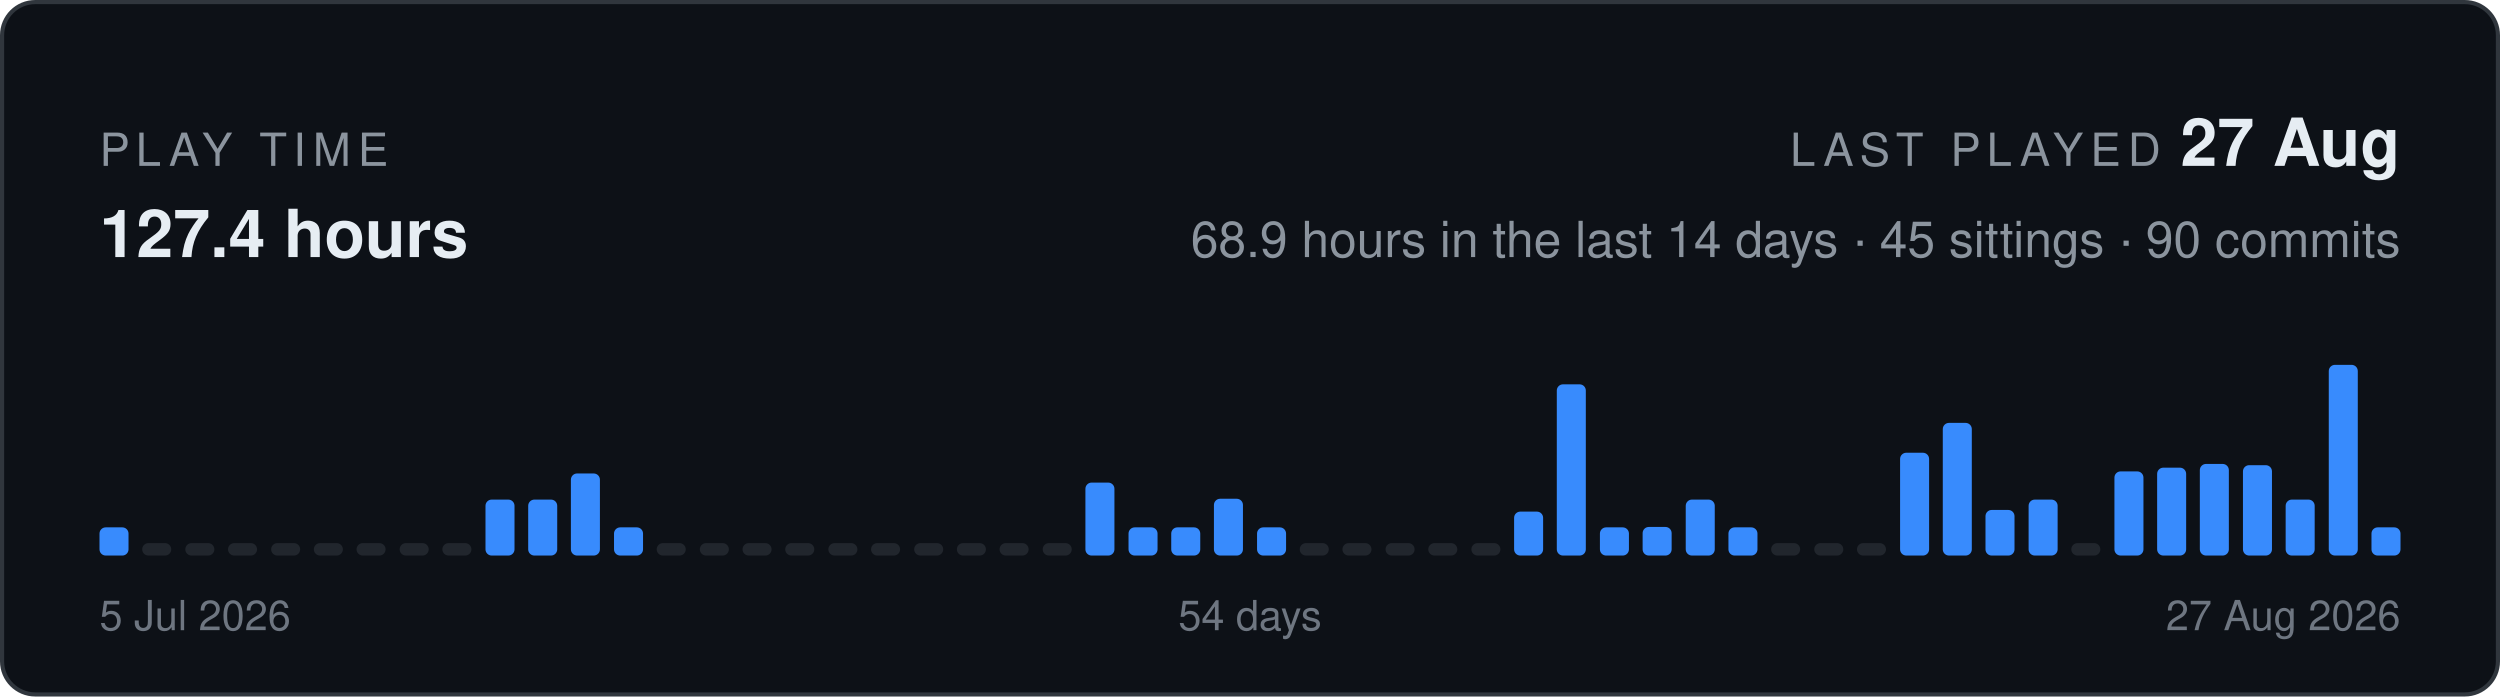
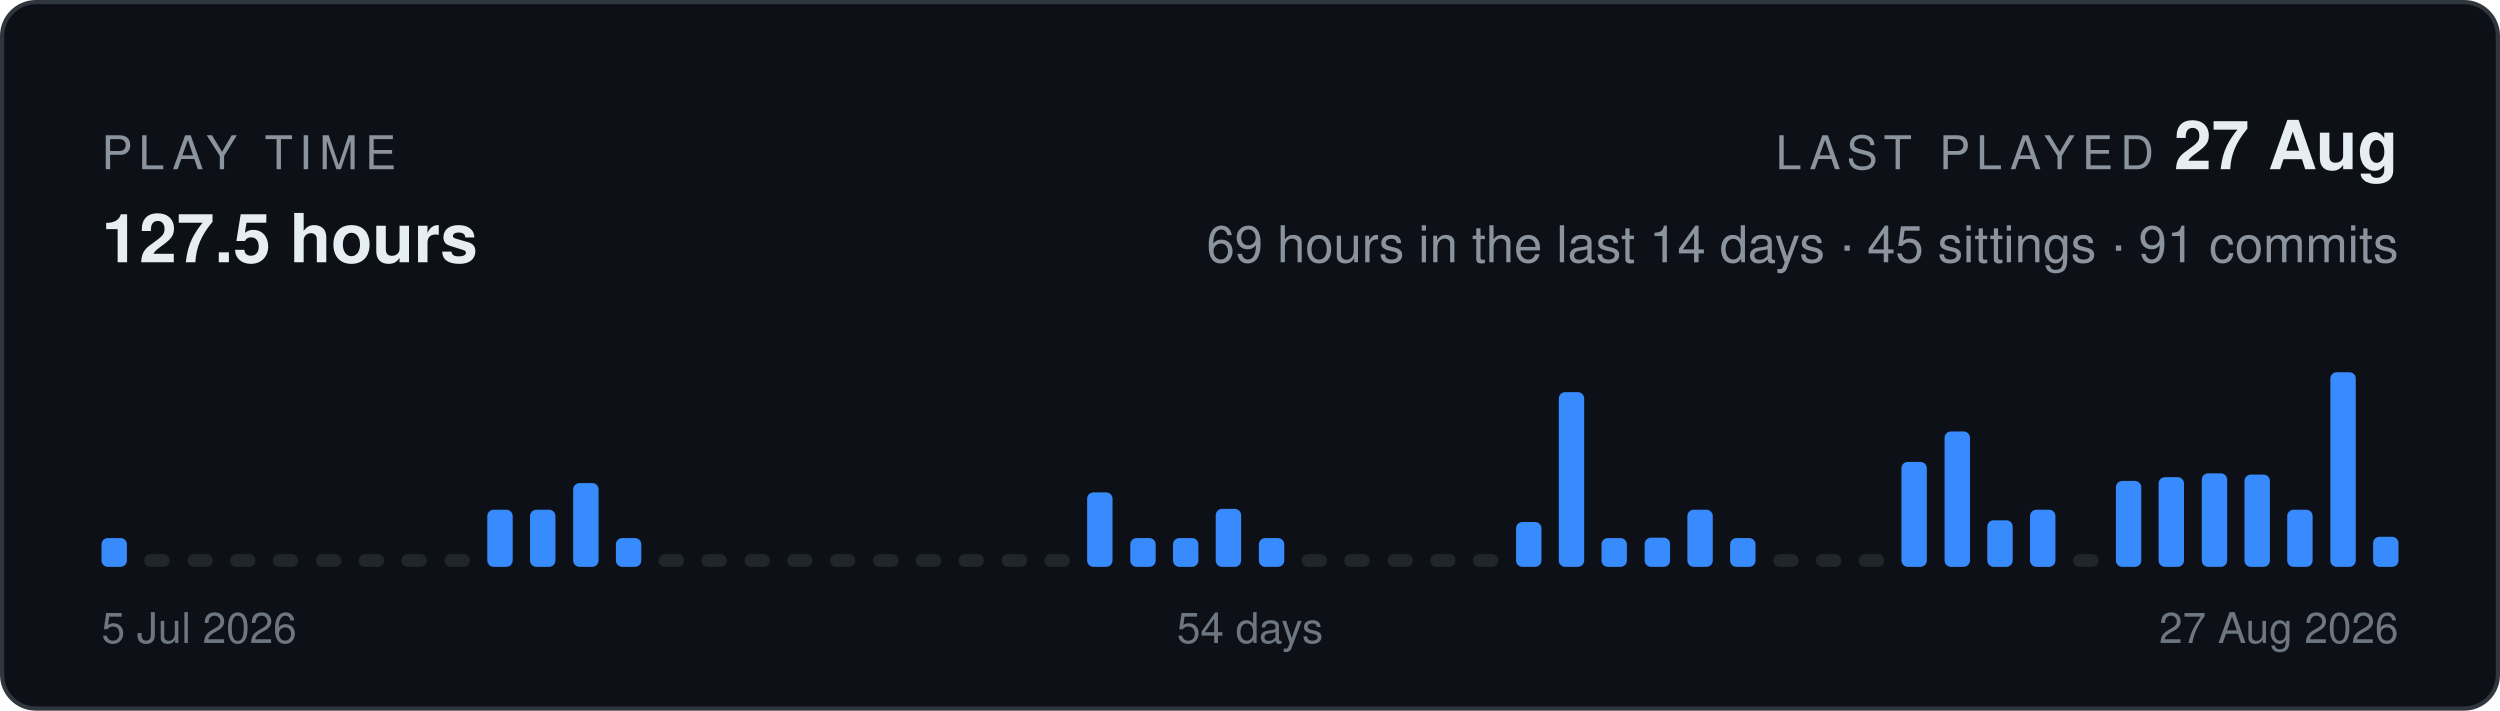
- <svg xmlns="http://www.w3.org/2000/svg" width="603" height="168" viewBox="0 0 603 168" role="img" aria-label="Play time: 127.4 hours over 90 commits, last played 27 Aug">
+ <svg xmlns="http://www.w3.org/2000/svg" width="591" height="168" viewBox="0 0 591 168" role="img" aria-label="Play time: 127.5 hours over 91 commits, last played 27 Aug">
  <style>
    .card { fill: #0d1117; stroke: #30363d }
    text { font-family: -apple-system, BlinkMacSystemFont, "Segoe UI", Helvetica, Arial, sans-serif }
    .label { font-size: 11px; letter-spacing: 1.7px; fill: #8b949e }
    .stat { font-size: 16px; font-weight: 600; letter-spacing: normal; fill: #e6edf3 }
    .note { font-size: 12px; fill: #8b949e }
    .axis { font-size: 10px; fill: #6e7681 }
    .bar { fill: #388bfd }
    .bar-quiet { fill: #21262d }
  </style>
-   <rect class="card" x="0.5" y="0.5" width="602" height="167" rx="8" />
+   <rect class="card" x="0.5" y="0.5" width="590" height="167" rx="8" />
  <text class="label" x="24" y="40">PLAY TIME</text>
-   <text class="stat" x="24" y="62">127.4 hours</text>
-   <text class="label" x="579" y="40" text-anchor="end">LAST PLAYED <tspan class="stat">27 Aug</tspan>
+   <text class="stat" x="24" y="62">127.5 hours</text>
+   <text class="label" x="567" y="40" text-anchor="end">LAST PLAYED <tspan class="stat">27 Aug</tspan>
  </text>
-   <text class="note" x="579" y="62" text-anchor="end">68.9 hours in the last 14 days   ·   45 sittings   ·   90 commits</text>
-   <rect class="bar" x="24.0" y="127.2" width="7" height="6.8" rx="1.5" />
-   <rect class="bar-quiet" x="34.3" y="131.0" width="7" height="3.0" rx="1.5" />
-   <rect class="bar-quiet" x="44.7" y="131.0" width="7" height="3.0" rx="1.5" />
-   <rect class="bar-quiet" x="55.0" y="131.0" width="7" height="3.0" rx="1.5" />
-   <rect class="bar-quiet" x="65.4" y="131.0" width="7" height="3.0" rx="1.5" />
-   <rect class="bar-quiet" x="75.7" y="131.0" width="7" height="3.0" rx="1.5" />
-   <rect class="bar-quiet" x="86.0" y="131.0" width="7" height="3.0" rx="1.5" />
-   <rect class="bar-quiet" x="96.4" y="131.0" width="7" height="3.0" rx="1.5" />
-   <rect class="bar-quiet" x="106.7" y="131.0" width="7" height="3.0" rx="1.5" />
-   <rect class="bar" x="117.1" y="120.5" width="7" height="13.5" rx="1.5" />
-   <rect class="bar" x="127.4" y="120.5" width="7" height="13.5" rx="1.5" />
-   <rect class="bar" x="137.7" y="114.2" width="7" height="19.8" rx="1.5" />
-   <rect class="bar" x="148.1" y="127.2" width="7" height="6.8" rx="1.5" />
-   <rect class="bar-quiet" x="158.4" y="131.0" width="7" height="3.0" rx="1.5" />
-   <rect class="bar-quiet" x="168.8" y="131.0" width="7" height="3.0" rx="1.5" />
-   <rect class="bar-quiet" x="179.1" y="131.0" width="7" height="3.0" rx="1.5" />
-   <rect class="bar-quiet" x="189.4" y="131.0" width="7" height="3.0" rx="1.5" />
-   <rect class="bar-quiet" x="199.8" y="131.0" width="7" height="3.0" rx="1.5" />
-   <rect class="bar-quiet" x="210.1" y="131.0" width="7" height="3.0" rx="1.5" />
-   <rect class="bar-quiet" x="220.5" y="131.0" width="7" height="3.0" rx="1.5" />
-   <rect class="bar-quiet" x="230.8" y="131.0" width="7" height="3.0" rx="1.5" />
-   <rect class="bar-quiet" x="241.1" y="131.0" width="7" height="3.0" rx="1.5" />
-   <rect class="bar-quiet" x="251.5" y="131.0" width="7" height="3.0" rx="1.5" />
-   <rect class="bar" x="261.8" y="116.4" width="7" height="17.6" rx="1.5" />
-   <rect class="bar" x="272.2" y="127.2" width="7" height="6.8" rx="1.5" />
-   <rect class="bar" x="282.5" y="127.2" width="7" height="6.8" rx="1.5" />
-   <rect class="bar" x="292.8" y="120.3" width="7" height="13.7" rx="1.5" />
-   <rect class="bar" x="303.2" y="127.2" width="7" height="6.8" rx="1.5" />
-   <rect class="bar-quiet" x="313.5" y="131.0" width="7" height="3.0" rx="1.5" />
-   <rect class="bar-quiet" x="323.8" y="131.0" width="7" height="3.0" rx="1.5" />
-   <rect class="bar-quiet" x="334.2" y="131.0" width="7" height="3.0" rx="1.5" />
-   <rect class="bar-quiet" x="344.5" y="131.0" width="7" height="3.0" rx="1.5" />
-   <rect class="bar-quiet" x="354.9" y="131.0" width="7" height="3.0" rx="1.5" />
-   <rect class="bar" x="365.2" y="123.4" width="7" height="10.6" rx="1.5" />
-   <rect class="bar" x="375.5" y="92.7" width="7" height="41.3" rx="1.5" />
-   <rect class="bar" x="385.9" y="127.2" width="7" height="6.8" rx="1.5" />
-   <rect class="bar" x="396.2" y="127.1" width="7" height="6.9" rx="1.5" />
-   <rect class="bar" x="406.6" y="120.5" width="7" height="13.5" rx="1.5" />
-   <rect class="bar" x="416.9" y="127.2" width="7" height="6.8" rx="1.5" />
-   <rect class="bar-quiet" x="427.2" y="131.0" width="7" height="3.0" rx="1.5" />
-   <rect class="bar-quiet" x="437.6" y="131.0" width="7" height="3.0" rx="1.5" />
-   <rect class="bar-quiet" x="447.9" y="131.0" width="7" height="3.0" rx="1.5" />
-   <rect class="bar" x="458.3" y="109.2" width="7" height="24.8" rx="1.5" />
-   <rect class="bar" x="468.6" y="102.0" width="7" height="32.0" rx="1.5" />
-   <rect class="bar" x="478.9" y="123.0" width="7" height="11.0" rx="1.5" />
-   <rect class="bar" x="489.3" y="120.5" width="7" height="13.5" rx="1.5" />
-   <rect class="bar-quiet" x="499.6" y="131.0" width="7" height="3.0" rx="1.5" />
-   <rect class="bar" x="510.0" y="113.7" width="7" height="20.3" rx="1.5" />
-   <rect class="bar" x="520.3" y="112.8" width="7" height="21.2" rx="1.5" />
-   <rect class="bar" x="530.6" y="111.9" width="7" height="22.1" rx="1.5" />
-   <rect class="bar" x="541.0" y="112.2" width="7" height="21.8" rx="1.5" />
-   <rect class="bar" x="551.3" y="120.5" width="7" height="13.5" rx="1.5" />
-   <rect class="bar" x="561.7" y="88.0" width="7" height="46.0" rx="1.5" />
-   <rect class="bar" x="572.0" y="127.2" width="7" height="6.8" rx="1.5" />
+   <text class="note" x="567" y="62" text-anchor="end">69 hours in the last 14 days   ·   45 sittings   ·   91 commits</text>
+   <rect class="bar" x="24.0" y="127.2" width="6" height="6.8" rx="1.5" />
+   <rect class="bar-quiet" x="34.1" y="131.0" width="6" height="3.0" rx="1.5" />
+   <rect class="bar-quiet" x="44.3" y="131.0" width="6" height="3.0" rx="1.5" />
+   <rect class="bar-quiet" x="54.4" y="131.0" width="6" height="3.0" rx="1.5" />
+   <rect class="bar-quiet" x="64.5" y="131.0" width="6" height="3.0" rx="1.5" />
+   <rect class="bar-quiet" x="74.7" y="131.0" width="6" height="3.0" rx="1.5" />
+   <rect class="bar-quiet" x="84.8" y="131.0" width="6" height="3.0" rx="1.5" />
+   <rect class="bar-quiet" x="94.9" y="131.0" width="6" height="3.0" rx="1.5" />
+   <rect class="bar-quiet" x="105.1" y="131.0" width="6" height="3.0" rx="1.5" />
+   <rect class="bar" x="115.2" y="120.5" width="6" height="13.5" rx="1.5" />
+   <rect class="bar" x="125.3" y="120.5" width="6" height="13.5" rx="1.5" />
+   <rect class="bar" x="135.5" y="114.2" width="6" height="19.8" rx="1.5" />
+   <rect class="bar" x="145.6" y="127.2" width="6" height="6.8" rx="1.5" />
+   <rect class="bar-quiet" x="155.7" y="131.0" width="6" height="3.0" rx="1.5" />
+   <rect class="bar-quiet" x="165.8" y="131.0" width="6" height="3.0" rx="1.5" />
+   <rect class="bar-quiet" x="176.0" y="131.0" width="6" height="3.0" rx="1.5" />
+   <rect class="bar-quiet" x="186.1" y="131.0" width="6" height="3.0" rx="1.5" />
+   <rect class="bar-quiet" x="196.2" y="131.0" width="6" height="3.0" rx="1.5" />
+   <rect class="bar-quiet" x="206.4" y="131.0" width="6" height="3.0" rx="1.5" />
+   <rect class="bar-quiet" x="216.5" y="131.0" width="6" height="3.0" rx="1.5" />
+   <rect class="bar-quiet" x="226.6" y="131.0" width="6" height="3.0" rx="1.5" />
+   <rect class="bar-quiet" x="236.8" y="131.0" width="6" height="3.0" rx="1.5" />
+   <rect class="bar-quiet" x="246.9" y="131.0" width="6" height="3.0" rx="1.5" />
+   <rect class="bar" x="257.0" y="116.4" width="6" height="17.6" rx="1.5" />
+   <rect class="bar" x="267.2" y="127.2" width="6" height="6.8" rx="1.5" />
+   <rect class="bar" x="277.3" y="127.2" width="6" height="6.8" rx="1.5" />
+   <rect class="bar" x="287.4" y="120.3" width="6" height="13.7" rx="1.5" />
+   <rect class="bar" x="297.6" y="127.2" width="6" height="6.8" rx="1.5" />
+   <rect class="bar-quiet" x="307.7" y="131.0" width="6" height="3.0" rx="1.5" />
+   <rect class="bar-quiet" x="317.8" y="131.0" width="6" height="3.0" rx="1.5" />
+   <rect class="bar-quiet" x="328.0" y="131.0" width="6" height="3.0" rx="1.5" />
+   <rect class="bar-quiet" x="338.1" y="131.0" width="6" height="3.0" rx="1.5" />
+   <rect class="bar-quiet" x="348.2" y="131.0" width="6" height="3.0" rx="1.5" />
+   <rect class="bar" x="358.4" y="123.4" width="6" height="10.6" rx="1.5" />
+   <rect class="bar" x="368.5" y="92.7" width="6" height="41.3" rx="1.5" />
+   <rect class="bar" x="378.6" y="127.2" width="6" height="6.8" rx="1.5" />
+   <rect class="bar" x="388.8" y="127.1" width="6" height="6.9" rx="1.5" />
+   <rect class="bar" x="398.9" y="120.5" width="6" height="13.5" rx="1.5" />
+   <rect class="bar" x="409.0" y="127.2" width="6" height="6.8" rx="1.5" />
+   <rect class="bar-quiet" x="419.2" y="131.0" width="6" height="3.0" rx="1.5" />
+   <rect class="bar-quiet" x="429.3" y="131.0" width="6" height="3.0" rx="1.5" />
+   <rect class="bar-quiet" x="439.4" y="131.0" width="6" height="3.0" rx="1.5" />
+   <rect class="bar" x="449.5" y="109.2" width="6" height="24.8" rx="1.5" />
+   <rect class="bar" x="459.7" y="102.0" width="6" height="32.0" rx="1.5" />
+   <rect class="bar" x="469.8" y="123.0" width="6" height="11.0" rx="1.5" />
+   <rect class="bar" x="479.9" y="120.5" width="6" height="13.5" rx="1.5" />
+   <rect class="bar-quiet" x="490.1" y="131.0" width="6" height="3.0" rx="1.5" />
+   <rect class="bar" x="500.2" y="113.7" width="6" height="20.3" rx="1.5" />
+   <rect class="bar" x="510.3" y="112.8" width="6" height="21.2" rx="1.5" />
+   <rect class="bar" x="520.5" y="111.9" width="6" height="22.1" rx="1.5" />
+   <rect class="bar" x="530.6" y="112.2" width="6" height="21.8" rx="1.5" />
+   <rect class="bar" x="540.7" y="120.5" width="6" height="13.5" rx="1.5" />
+   <rect class="bar" x="550.9" y="88.0" width="6" height="46.0" rx="1.5" />
+   <rect class="bar" x="561.0" y="126.9" width="6" height="7.1" rx="1.5" />
  <text class="axis" x="24" y="152">5 Jul 2026</text>
-   <text class="axis" x="301.5" y="152" text-anchor="middle">54 days</text>
-   <text class="axis" x="579" y="152" text-anchor="end">27 Aug 2026</text>
+   <text class="axis" x="295.5" y="152" text-anchor="middle">54 days</text>
+   <text class="axis" x="567" y="152" text-anchor="end">27 Aug 2026</text>
</svg>
